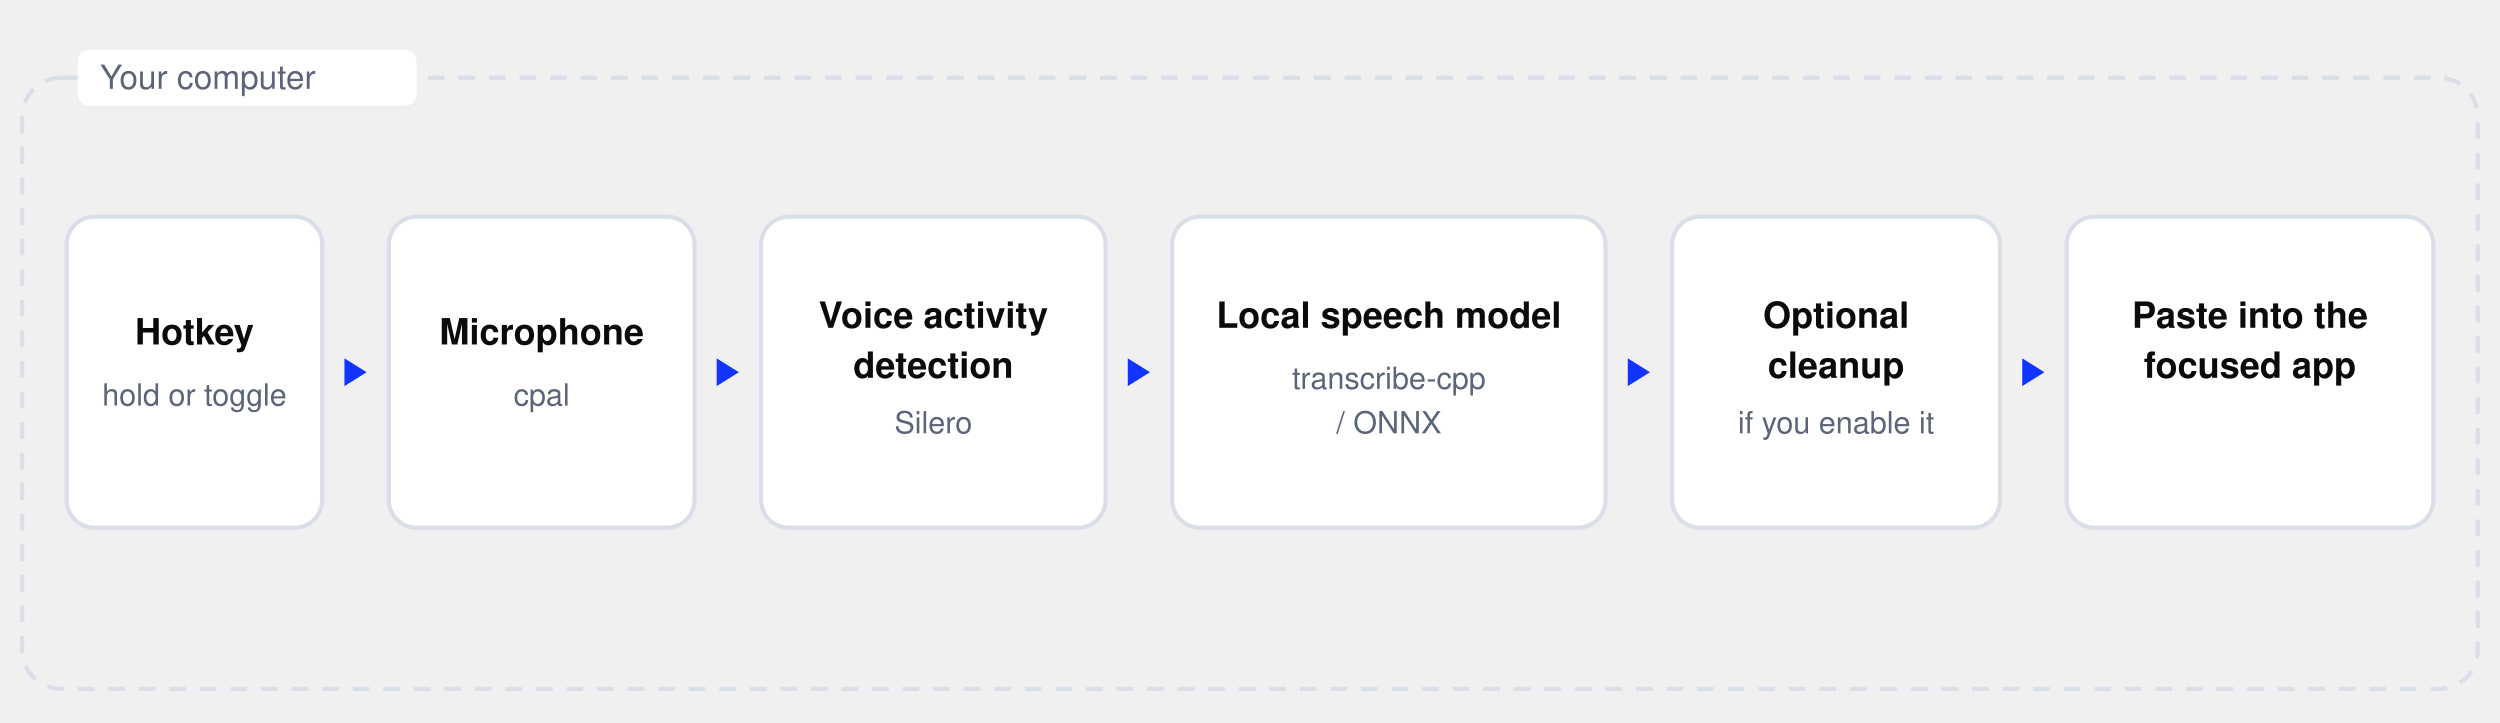
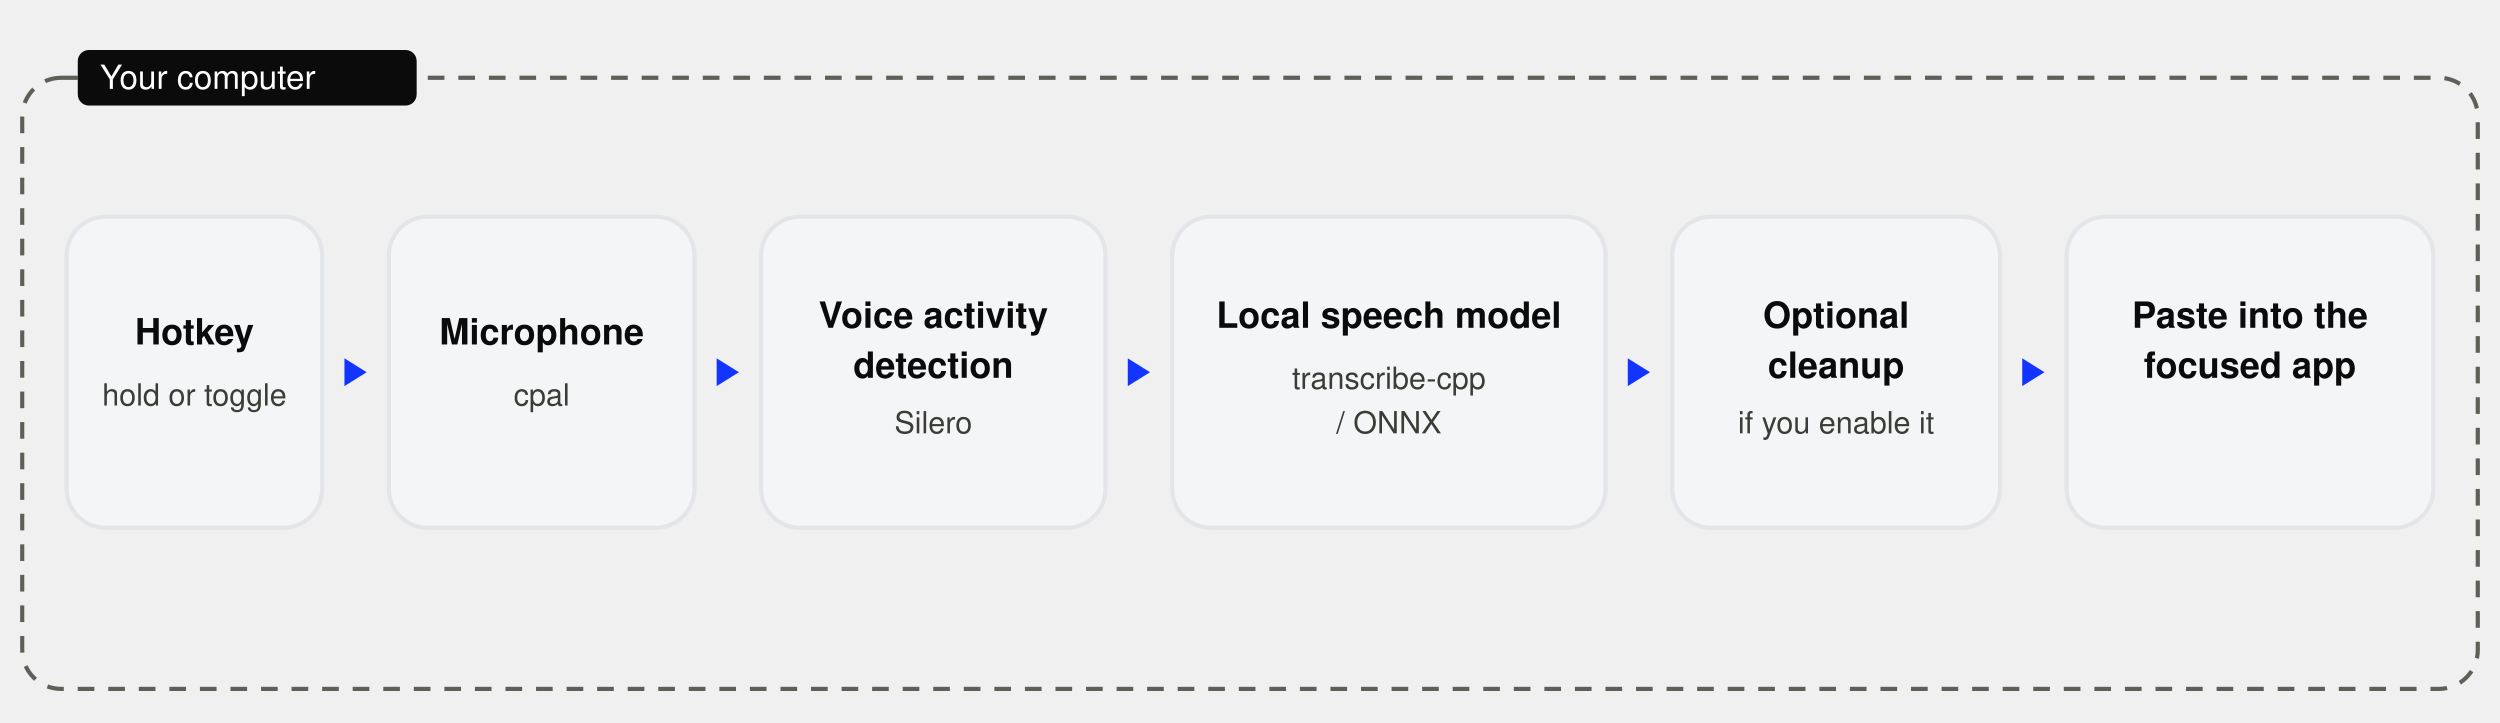
<svg xmlns="http://www.w3.org/2000/svg" width="900" height="260" viewBox="0 0 900 260" role="img">
  <style>
    .ink { fill: #0B0B0B; }
-     .muted { fill: #5B6478; }
-     .box { fill: #FFFFFF; stroke: #D9DEE8; }
-     .bound { fill: none; stroke: #D9DEE8; }
-     .chip { fill: #FFFFFF; }
+     .muted { fill: #3C3C37; }
+     .box { fill: #F4F5F7; stroke: #E3E5E8; }
+     .bound { fill: none; stroke: #5F5F58; }
+     .chip { fill: #0B0B0B; }
+     .chiptext { fill: #FFFFFF; }
    .accent { fill: #1234FF; }
    @media (prefers-color-scheme: dark) {
-       .ink { fill: #E8ECF4; }
-       .muted { fill: #9AA3B5; }
-       .box { fill: #121826; stroke: #2A3245; }
-       .bound { stroke: #2A3245; }
-       .chip { fill: #121826; }
+       .ink { fill: #ECEAE4; }
+       .muted { fill: #C1C0B9; }
+       .box { fill: #14161A; stroke: #262930; }
+       .bound { stroke: #929089; }
+       .chip { fill: #ECEAE4; }
+       .chiptext { fill: #0B0C0E; }
      .accent { fill: #8FA2FF; }
    }
  </style>
  <rect class="bound" x="8" y="28" width="884" height="220" rx="14" stroke-width="1.5" stroke-dasharray="6 5" />
  <rect class="chip" x="28" y="18" width="122" height="20" rx="4" />
-   <text class="muted" x="36" y="32" font-family="-apple-system, BlinkMacSystemFont, 'Segoe UI', Helvetica, Arial, sans-serif" font-size="12">Your computer</text>
-   <rect class="box" x="24" y="78" width="92" height="112" rx="10" stroke-width="1.5" />
-   <rect class="box" x="140" y="78" width="110" height="112" rx="10" stroke-width="1.5" />
-   <rect class="box" x="274" y="78" width="124" height="112" rx="10" stroke-width="1.5" />
-   <rect class="box" x="422" y="78" width="156" height="112" rx="10" stroke-width="1.5" />
-   <rect class="box" x="602" y="78" width="118" height="112" rx="10" stroke-width="1.5" />
-   <rect class="box" x="744" y="78" width="132" height="112" rx="10" stroke-width="1.5" />
+   <text class="chiptext" x="36" y="32" font-family="-apple-system, BlinkMacSystemFont, 'Segoe UI', Helvetica, Arial, sans-serif" font-size="12">Your computer</text>
+   <rect class="box" x="24" y="78" width="92" height="112" rx="14" stroke-width="1.5" />
+   <rect class="box" x="140" y="78" width="110" height="112" rx="14" stroke-width="1.5" />
+   <rect class="box" x="274" y="78" width="124" height="112" rx="14" stroke-width="1.5" />
+   <rect class="box" x="422" y="78" width="156" height="112" rx="14" stroke-width="1.5" />
+   <rect class="box" x="602" y="78" width="118" height="112" rx="14" stroke-width="1.5" />
+   <rect class="box" x="744" y="78" width="132" height="112" rx="14" stroke-width="1.5" />
  <polygon class="accent" points="124,129 132,134 124,139" />
  <polygon class="accent" points="258,129 266,134 258,139" />
  <polygon class="accent" points="406,129 414,134 406,139" />
  <polygon class="accent" points="586,129 594,134 586,139" />
  <polygon class="accent" points="728,129 736,134 728,139" />
  <text class="ink" x="70" y="124" text-anchor="middle" font-family="-apple-system, BlinkMacSystemFont, 'Segoe UI', Helvetica, Arial, sans-serif" font-size="13" font-weight="600">Hotkey</text>
  <text class="muted" x="70" y="146" text-anchor="middle" font-family="-apple-system, BlinkMacSystemFont, 'Segoe UI', Helvetica, Arial, sans-serif" font-size="11">hold or toggle</text>
  <text class="ink" x="195" y="124" text-anchor="middle" font-family="-apple-system, BlinkMacSystemFont, 'Segoe UI', Helvetica, Arial, sans-serif" font-size="13" font-weight="600">Microphone</text>
  <text class="muted" x="195" y="146" text-anchor="middle" font-family="-apple-system, BlinkMacSystemFont, 'Segoe UI', Helvetica, Arial, sans-serif" font-size="11">cpal</text>
  <text class="ink" x="336" y="118" text-anchor="middle" font-family="-apple-system, BlinkMacSystemFont, 'Segoe UI', Helvetica, Arial, sans-serif" font-size="13" font-weight="600">Voice activity</text>
  <text class="ink" x="336" y="136" text-anchor="middle" font-family="-apple-system, BlinkMacSystemFont, 'Segoe UI', Helvetica, Arial, sans-serif" font-size="13" font-weight="600">detection</text>
  <text class="muted" x="336" y="156" text-anchor="middle" font-family="-apple-system, BlinkMacSystemFont, 'Segoe UI', Helvetica, Arial, sans-serif" font-size="11">Silero</text>
  <text class="ink" x="500" y="118" text-anchor="middle" font-family="-apple-system, BlinkMacSystemFont, 'Segoe UI', Helvetica, Arial, sans-serif" font-size="13" font-weight="600">Local speech model</text>
  <text class="muted" x="500" y="140" text-anchor="middle" font-family="-apple-system, BlinkMacSystemFont, 'Segoe UI', Helvetica, Arial, sans-serif" font-size="11">transcribe-cpp</text>
  <text class="muted" x="500" y="156" text-anchor="middle" font-family="-apple-system, BlinkMacSystemFont, 'Segoe UI', Helvetica, Arial, sans-serif" font-size="11">/ ONNX</text>
  <text class="ink" x="661" y="118" text-anchor="middle" font-family="-apple-system, BlinkMacSystemFont, 'Segoe UI', Helvetica, Arial, sans-serif" font-size="13" font-weight="600">Optional</text>
  <text class="ink" x="661" y="136" text-anchor="middle" font-family="-apple-system, BlinkMacSystemFont, 'Segoe UI', Helvetica, Arial, sans-serif" font-size="13" font-weight="600">cleanup</text>
  <text class="muted" x="661" y="156" text-anchor="middle" font-family="-apple-system, BlinkMacSystemFont, 'Segoe UI', Helvetica, Arial, sans-serif" font-size="11">if you enable it</text>
  <text class="ink" x="810" y="118" text-anchor="middle" font-family="-apple-system, BlinkMacSystemFont, 'Segoe UI', Helvetica, Arial, sans-serif" font-size="13" font-weight="600">Paste into the</text>
  <text class="ink" x="810" y="136" text-anchor="middle" font-family="-apple-system, BlinkMacSystemFont, 'Segoe UI', Helvetica, Arial, sans-serif" font-size="13" font-weight="600">focused app</text>
</svg>
